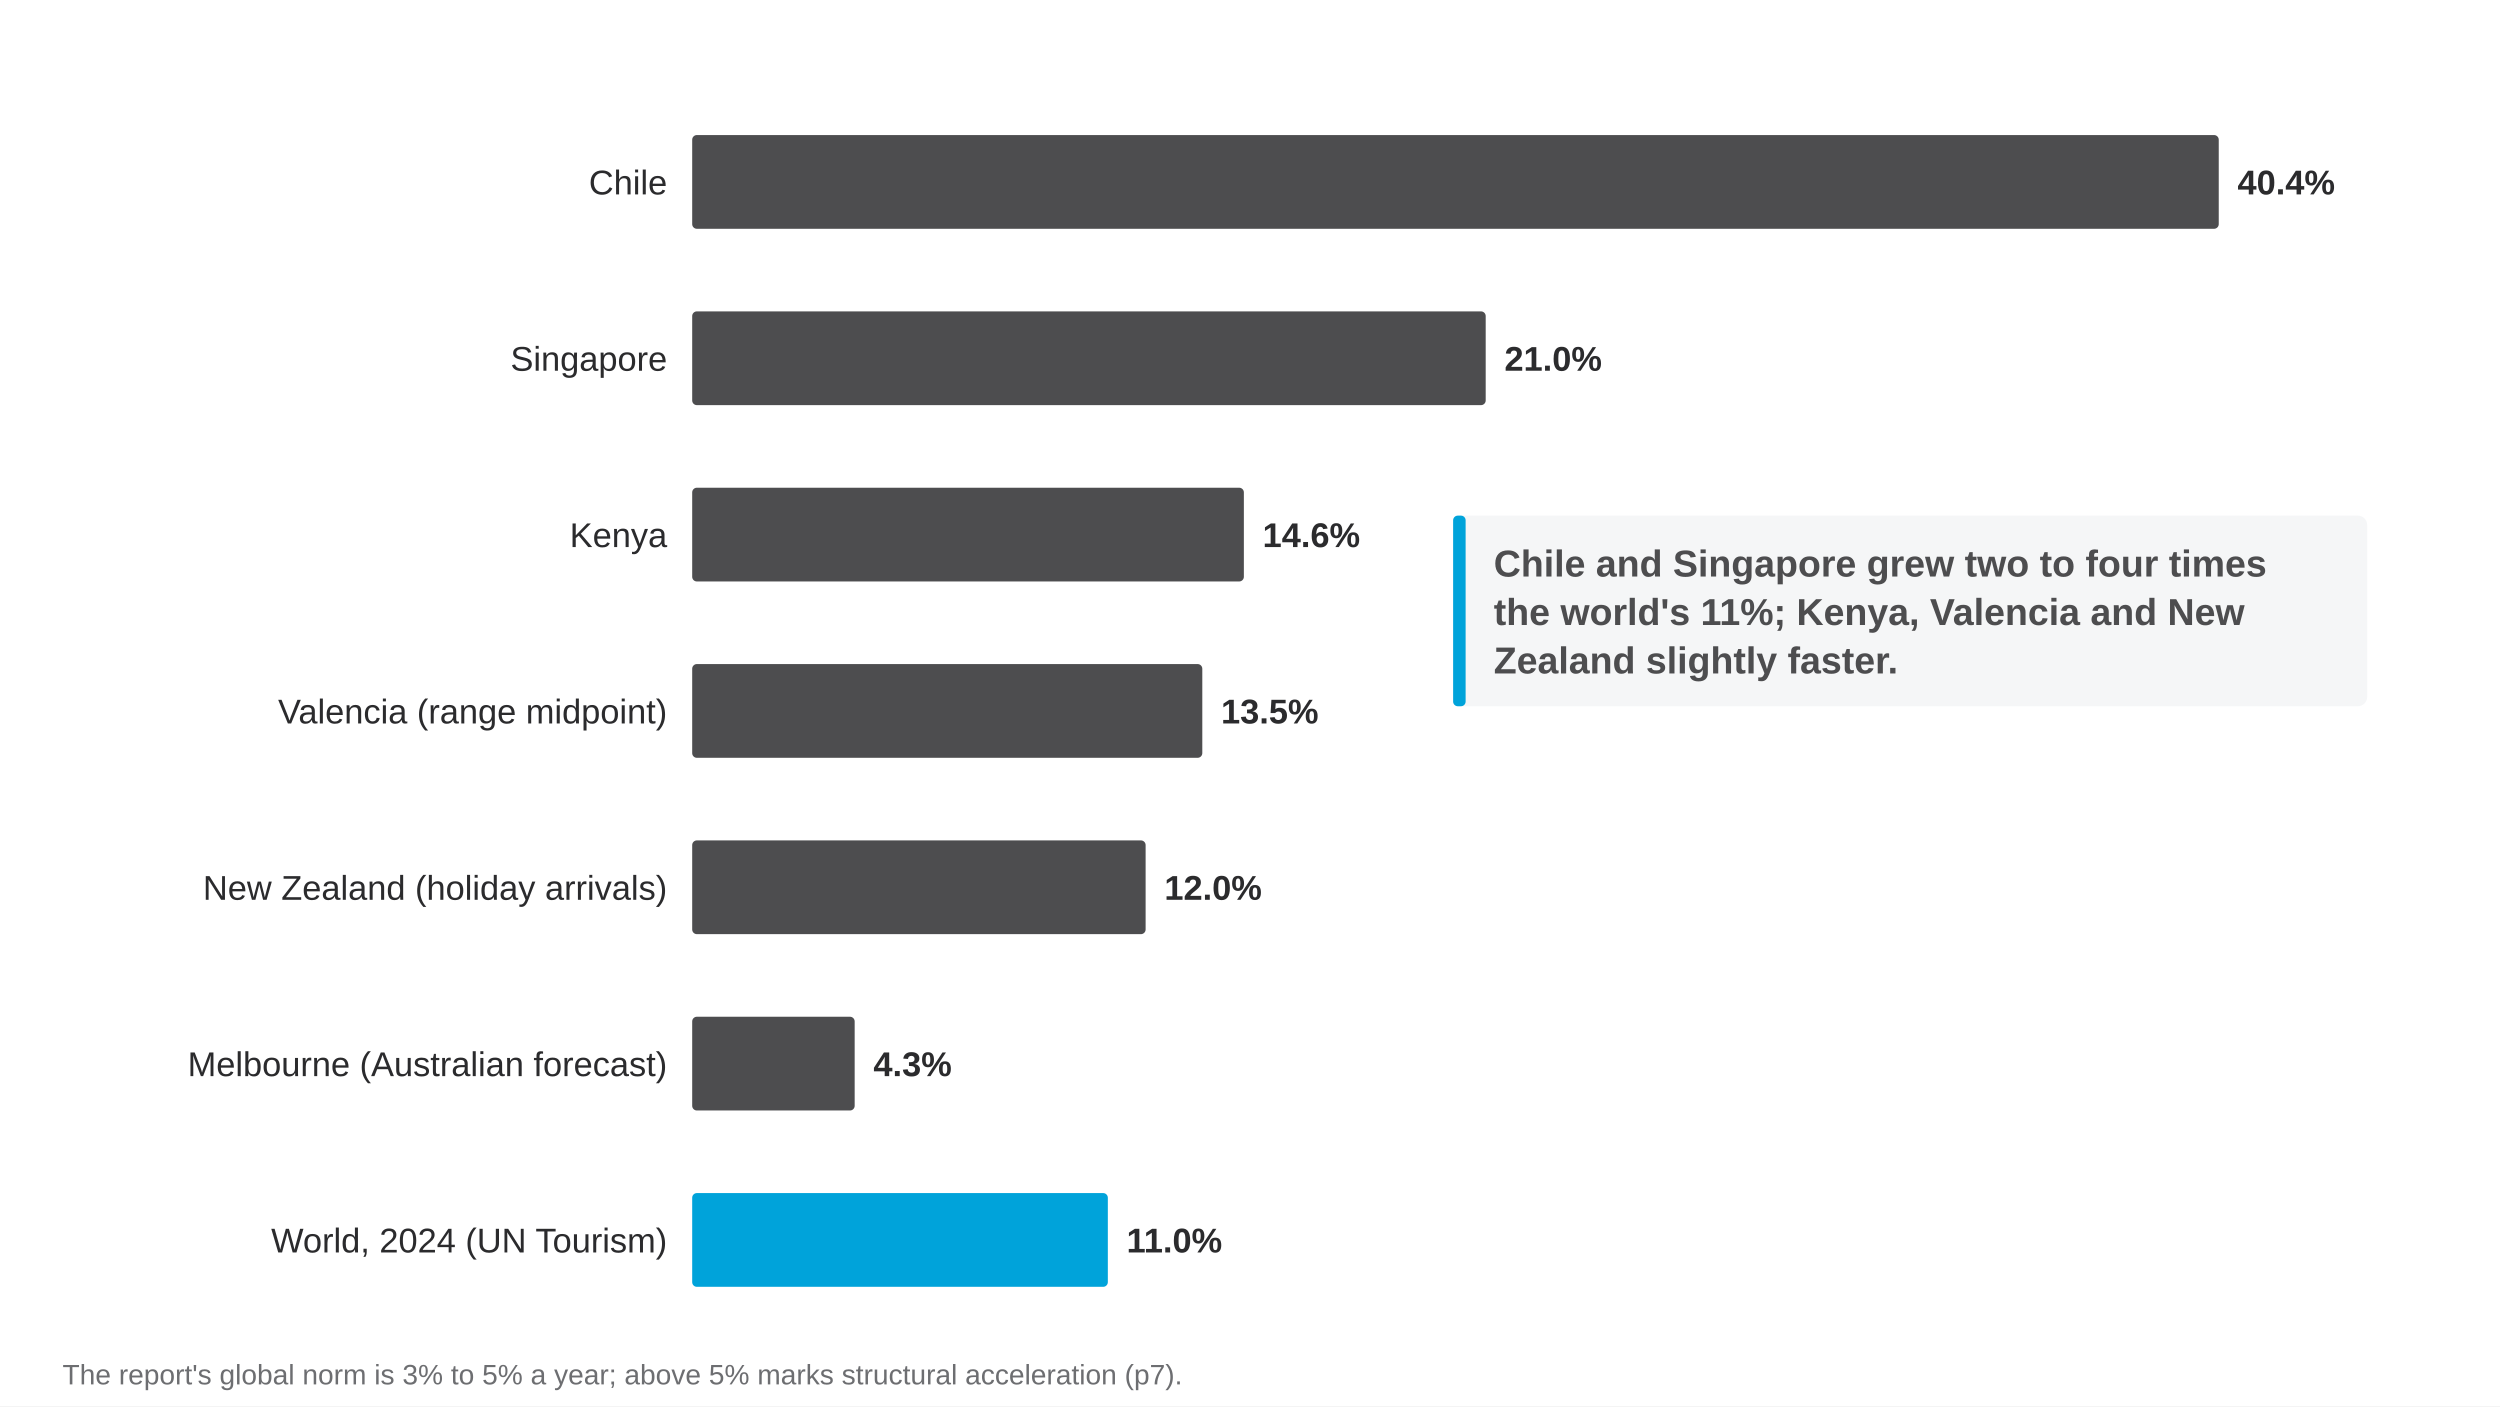
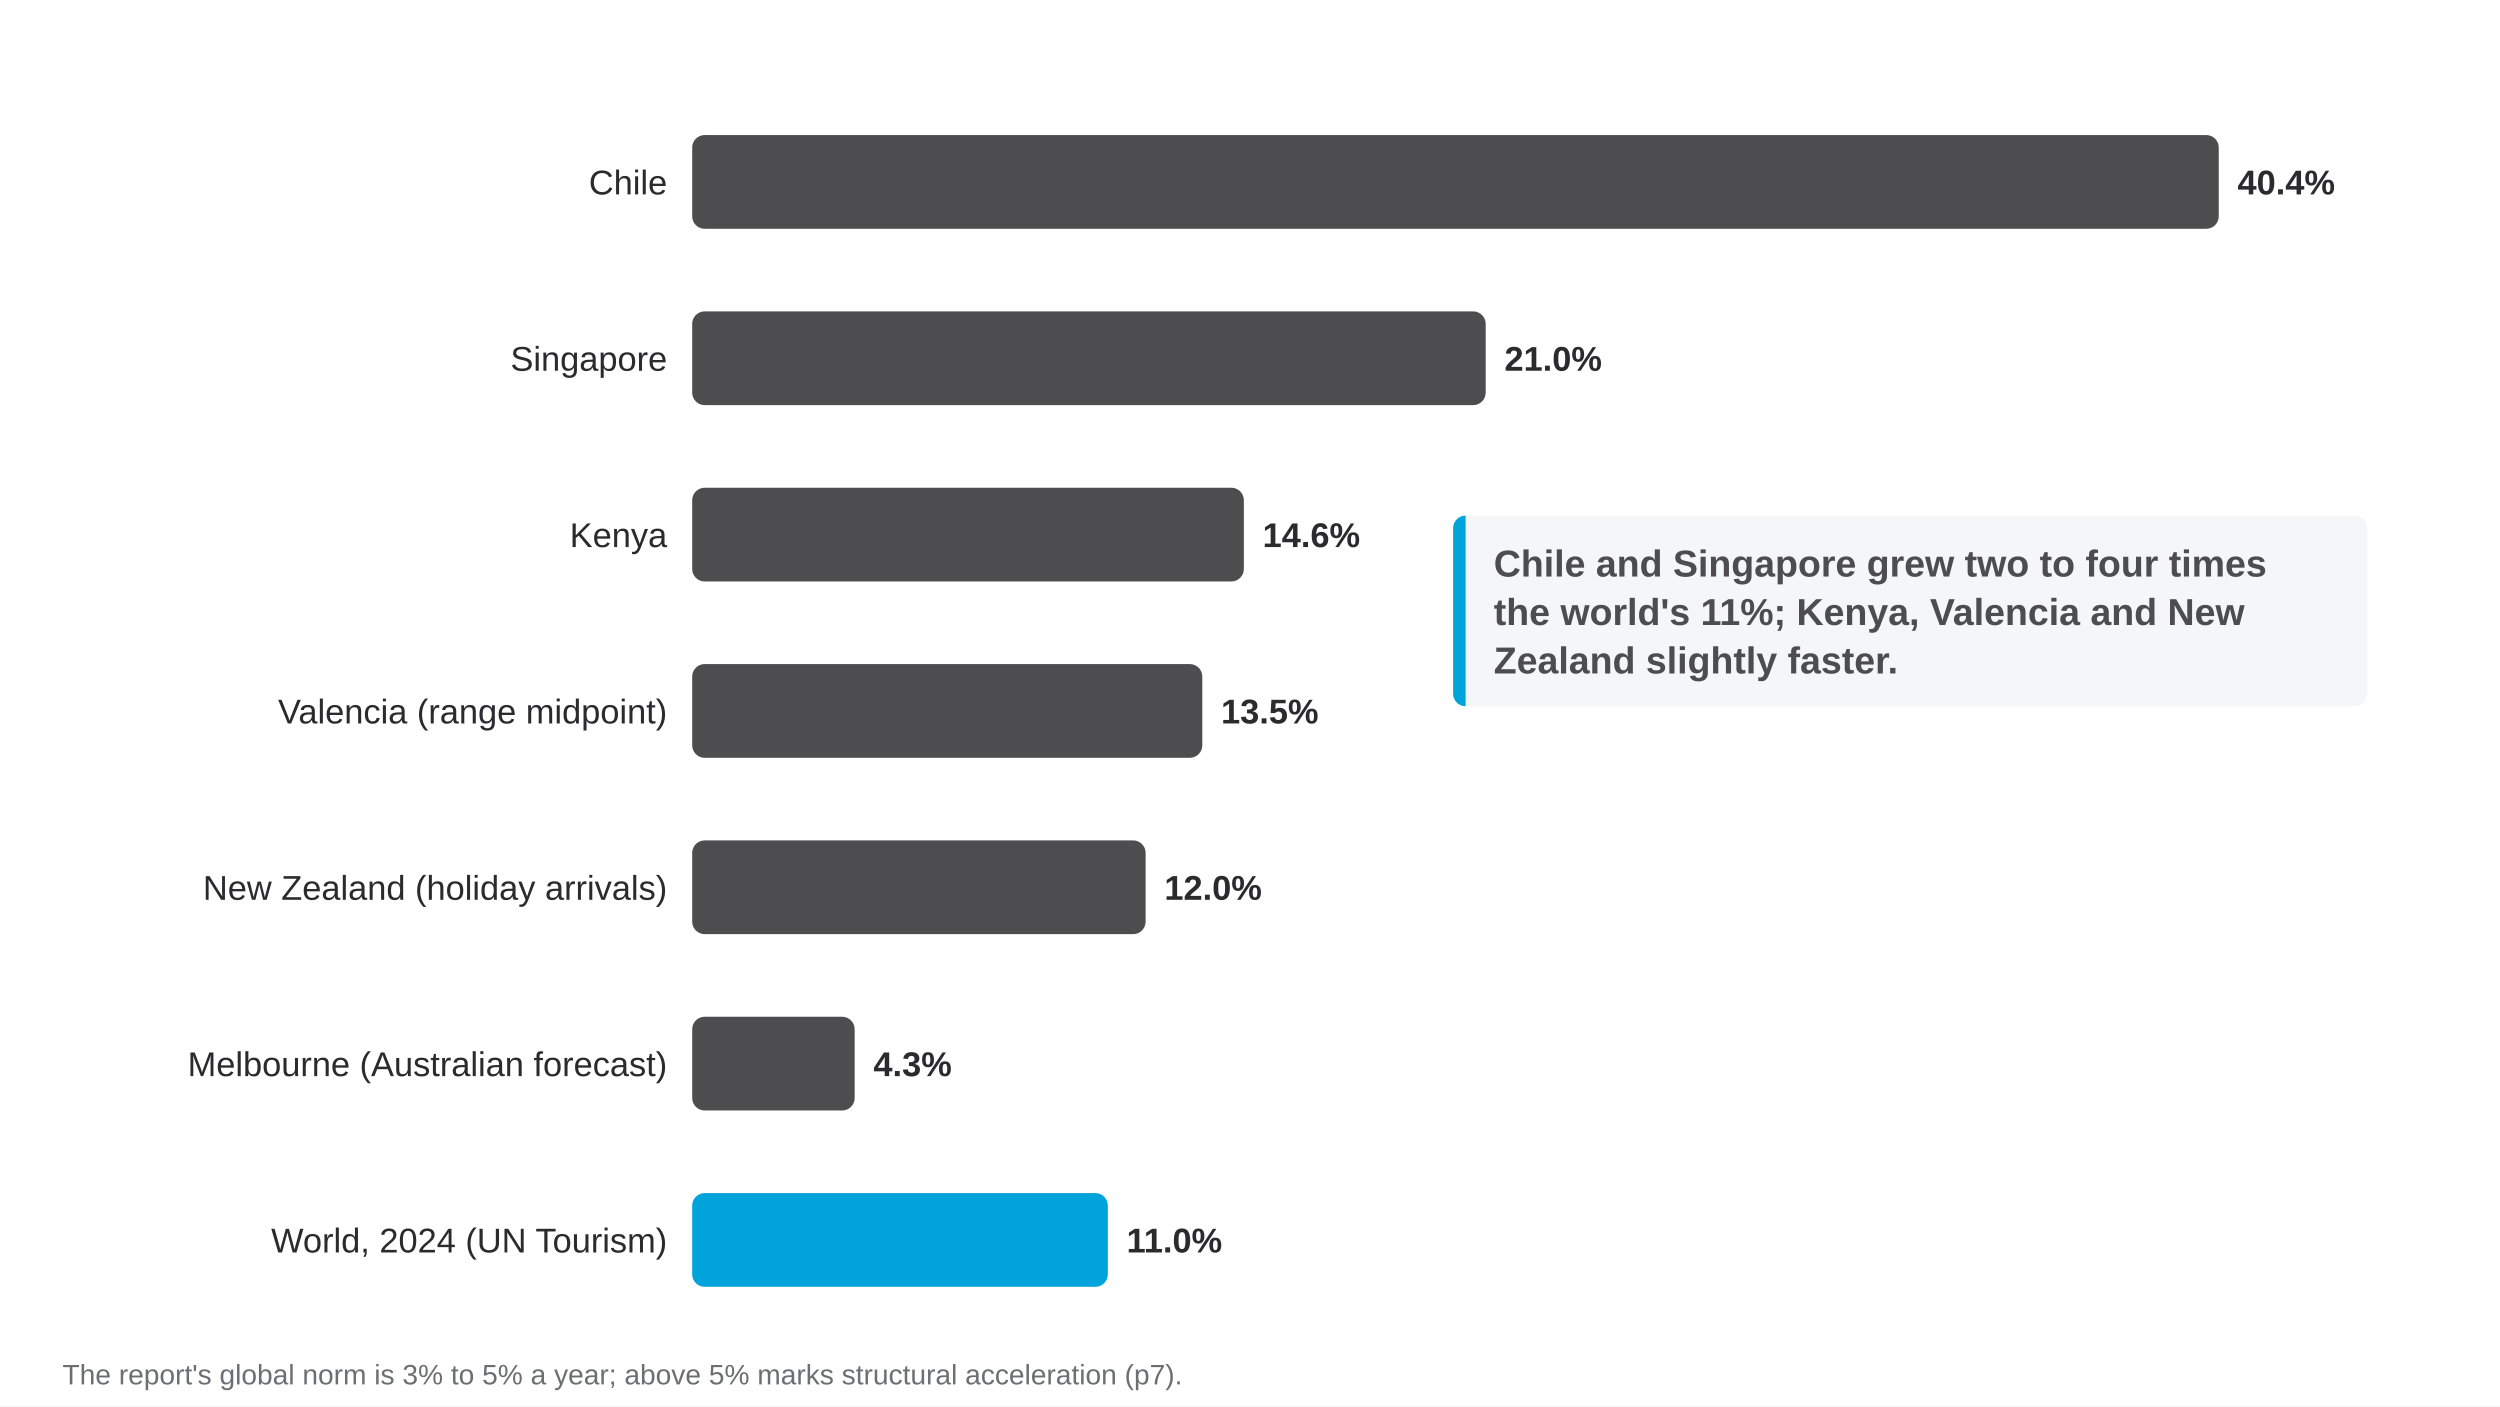
<svg xmlns="http://www.w3.org/2000/svg" viewBox="0 0 1600 900" width="1600" height="900" font-family="Arial, Helvetica, sans-serif">
  <rect width="1600" height="900" fill="#ffffff" />
  <text x="427" y="124.429" text-anchor="end" font-size="22" fill="#2B2B2D">Chile</text>
-   <rect x="443" y="86.429" width="977" height="60" fill="#4D4D4F" rx="3" />
+   <rect x="443" y="86.429" width="977" height="60" fill="#4D4D4F" rx="8.0" />
  <text x="1432" y="124.429" font-size="22" font-weight="700" fill="#2B2B2D">40.4%</text>
  <text x="427" y="237.286" text-anchor="end" font-size="22" fill="#2B2B2D">Singapore</text>
-   <rect x="443" y="199.286" width="507.847" height="60" fill="#4D4D4F" rx="3" />
+   <rect x="443" y="199.286" width="507.847" height="60" fill="#4D4D4F" rx="8.0" />
  <text x="962.847" y="237.286" font-size="22" font-weight="700" fill="#2B2B2D">21.0%</text>
  <text x="427" y="350.143" text-anchor="end" font-size="22" fill="#2B2B2D">Kenya</text>
-   <rect x="443" y="312.143" width="353.074" height="60" fill="#4D4D4F" rx="3" />
+   <rect x="443" y="312.143" width="353.074" height="60" fill="#4D4D4F" rx="8.0" />
  <text x="808.074" y="350.143" font-size="22" font-weight="700" fill="#2B2B2D">14.6%</text>
  <text x="427" y="463" text-anchor="end" font-size="22" fill="#2B2B2D">Valencia (range midpoint)</text>
-   <rect x="443" y="425" width="326.473" height="60" fill="#4D4D4F" rx="3" />
+   <rect x="443" y="425" width="326.473" height="60" fill="#4D4D4F" rx="8.0" />
  <text x="781.473" y="463" font-size="22" font-weight="700" fill="#2B2B2D">13.5%</text>
  <text x="427" y="575.857" text-anchor="end" font-size="22" fill="#2B2B2D">New Zealand (holiday arrivals)</text>
-   <rect x="443" y="537.857" width="290.198" height="60" fill="#4D4D4F" rx="3" />
+   <rect x="443" y="537.857" width="290.198" height="60" fill="#4D4D4F" rx="8.0" />
  <text x="745.198" y="575.857" font-size="22" font-weight="700" fill="#2B2B2D">12.0%</text>
  <text x="427" y="688.714" text-anchor="end" font-size="22" fill="#2B2B2D">Melbourne (Australian forecast)</text>
-   <rect x="443" y="650.714" width="103.988" height="60" fill="#4D4D4F" rx="3" />
+   <rect x="443" y="650.714" width="103.988" height="60" fill="#4D4D4F" rx="8.0" />
  <text x="558.988" y="688.714" font-size="22" font-weight="700" fill="#2B2B2D">4.3%</text>
  <text x="427" y="801.571" text-anchor="end" font-size="22" fill="#2B2B2D">World, 2024 (UN Tourism)</text>
-   <rect x="443" y="763.571" width="266.015" height="60" fill="#00A3DA" rx="3" />
+   <rect x="443" y="763.571" width="266.015" height="60" fill="#00A3DA" rx="8.0" />
  <text x="721.015" y="801.571" font-size="22" font-weight="700" fill="#2B2B2D">11.0%</text>
  <text x="40" y="886" font-size="18" fill="#6D6E71">The report's global norm is 3% to 5% a year; above 5% marks structural acceleration (p7).</text>
  <g class="callout">
-     <rect x="930" y="330" width="585" height="122" rx="6" fill="#F5F6F7" />
-     <rect x="930" y="330" width="8" height="122" rx="3" fill="#00A3DA" />
+     <clipPath id="co13">
+       <rect x="930" y="330" width="585" height="122" rx="8" />
+     </clipPath>
+     <rect x="930" y="330" width="585" height="122" rx="8" fill="#F5F6F7" />
+     <rect x="930" y="330" width="8" height="122" fill="#00A3DA" clip-path="url(#co13)" />
    <text x="956" y="369" font-size="24" font-weight="700" fill="#4D4D4F">Chile and Singapore grew two to four times</text>
    <text x="956" y="400" font-size="24" font-weight="700" fill="#4D4D4F">the world's 11%; Kenya, Valencia and New</text>
    <text x="956" y="431" font-size="24" font-weight="700" fill="#4D4D4F">Zealand slightly faster.</text>
  </g>
</svg>
